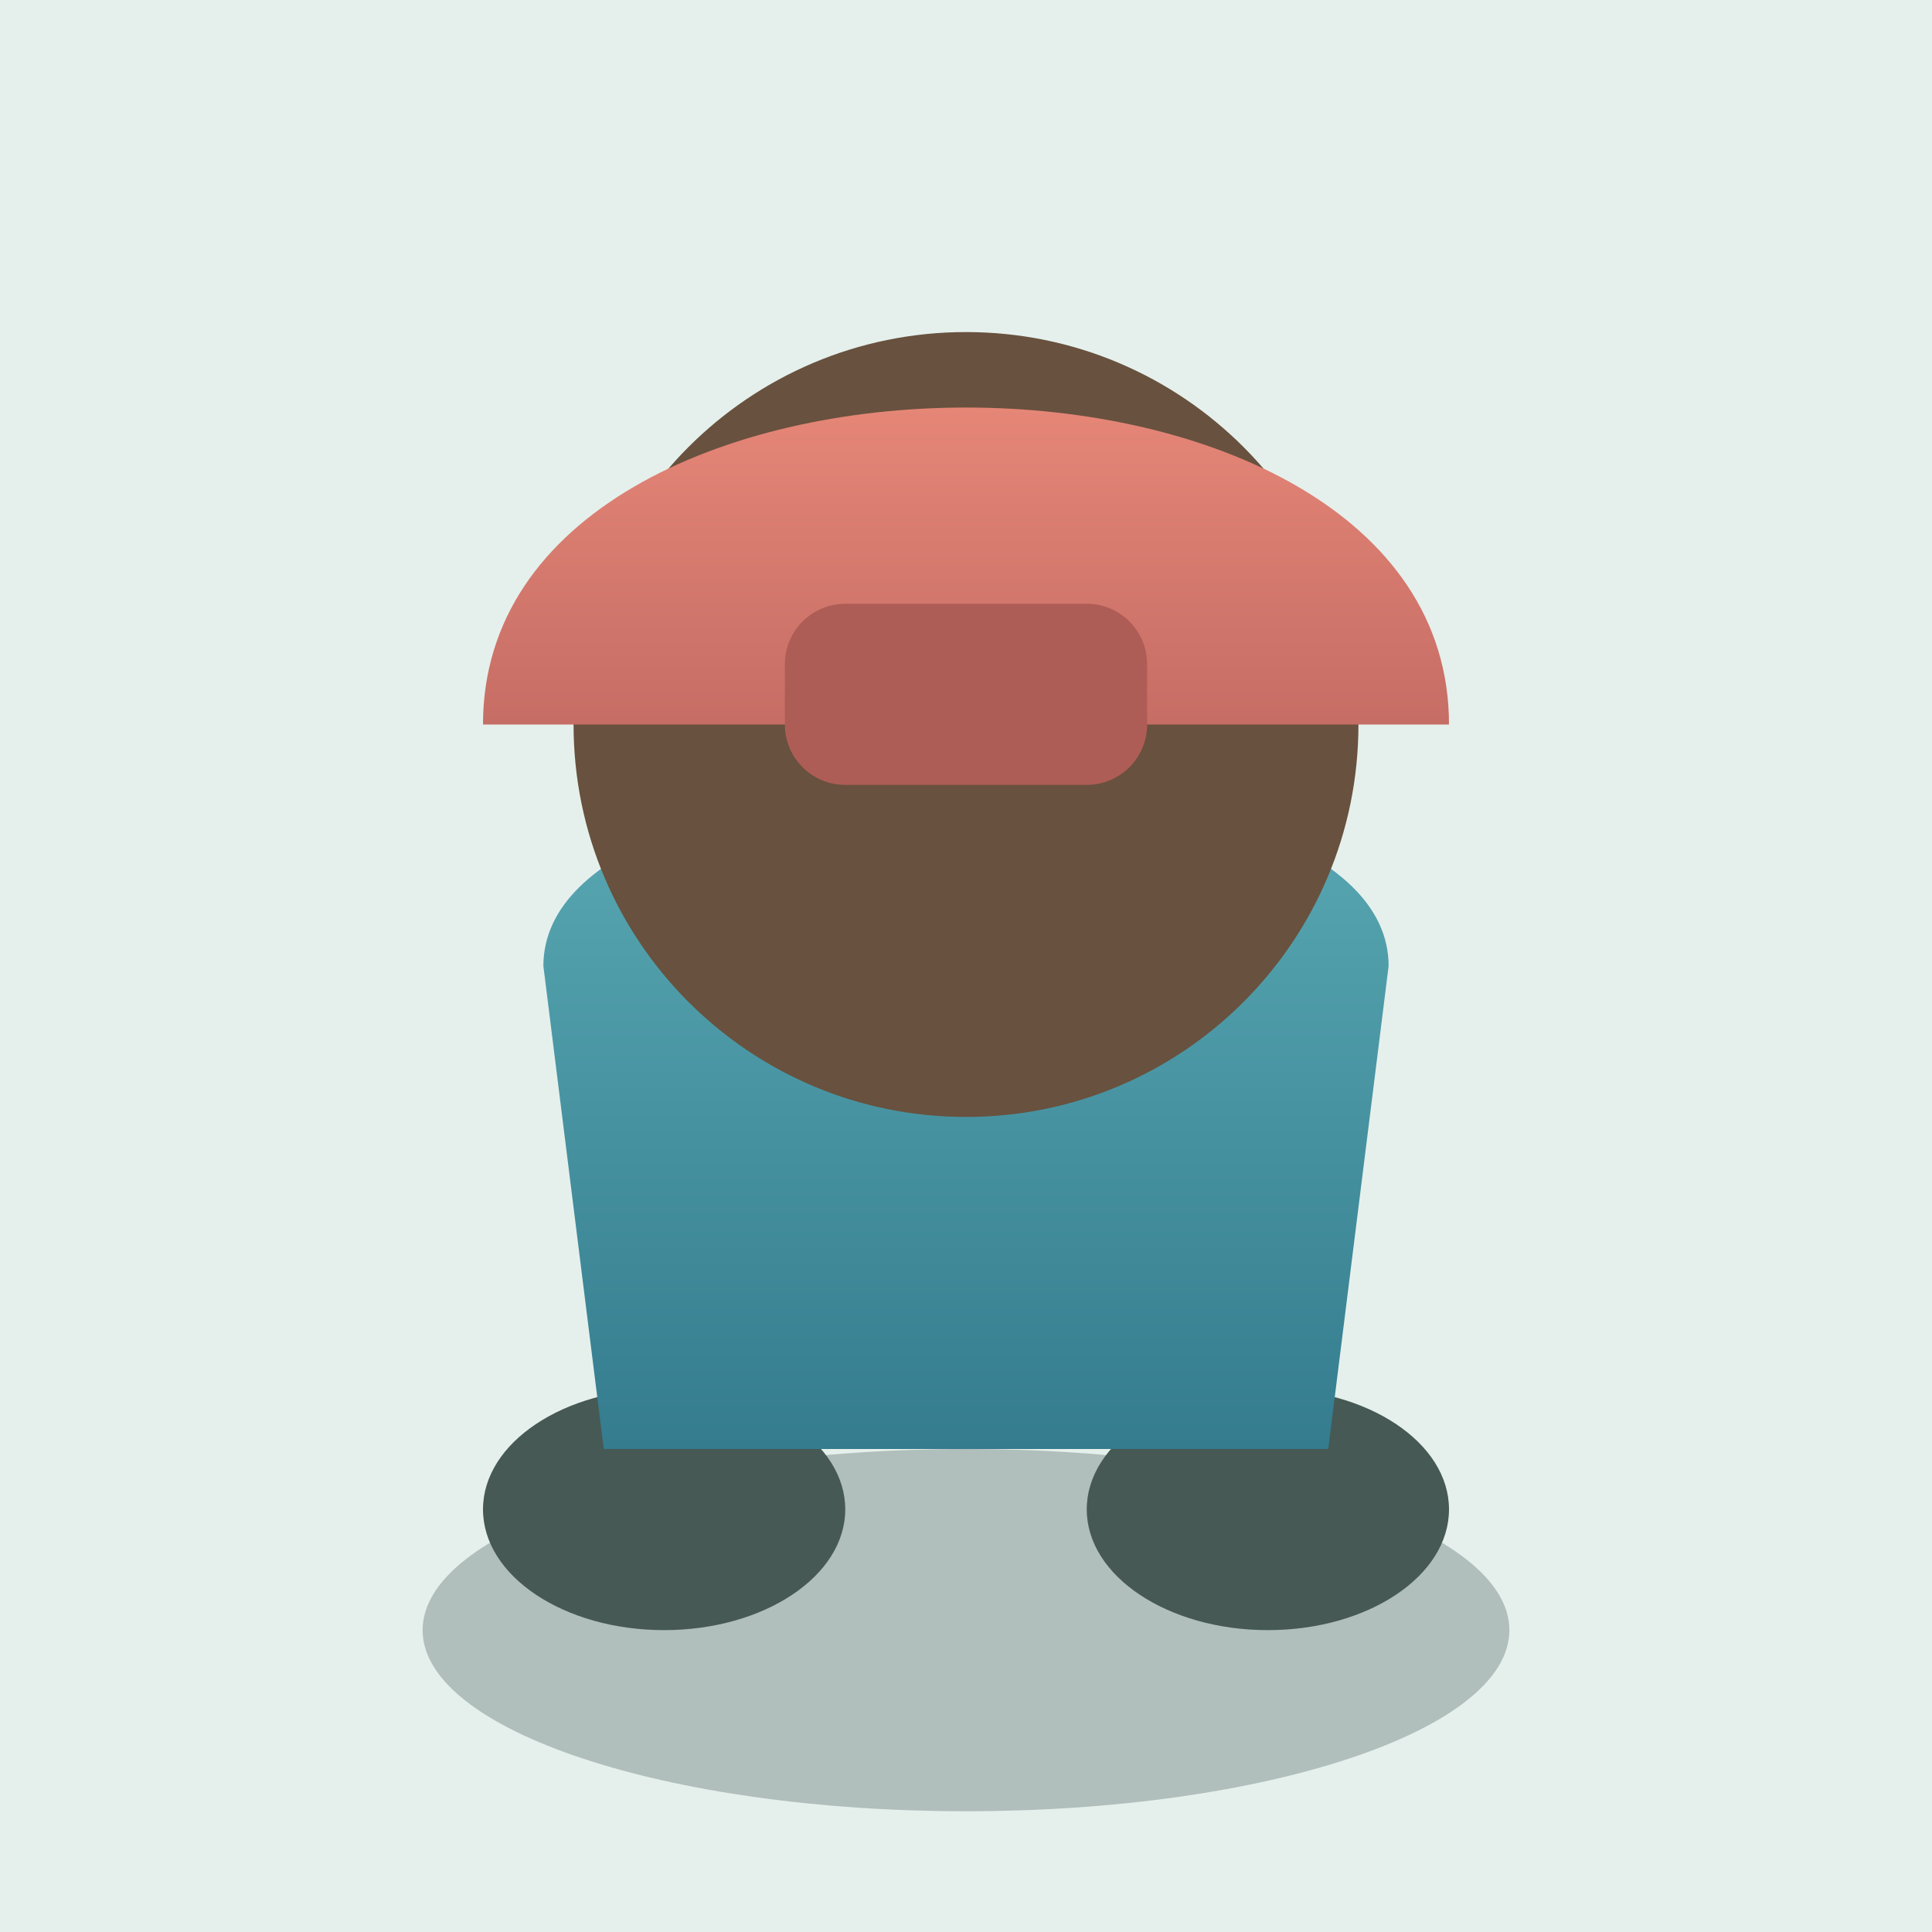
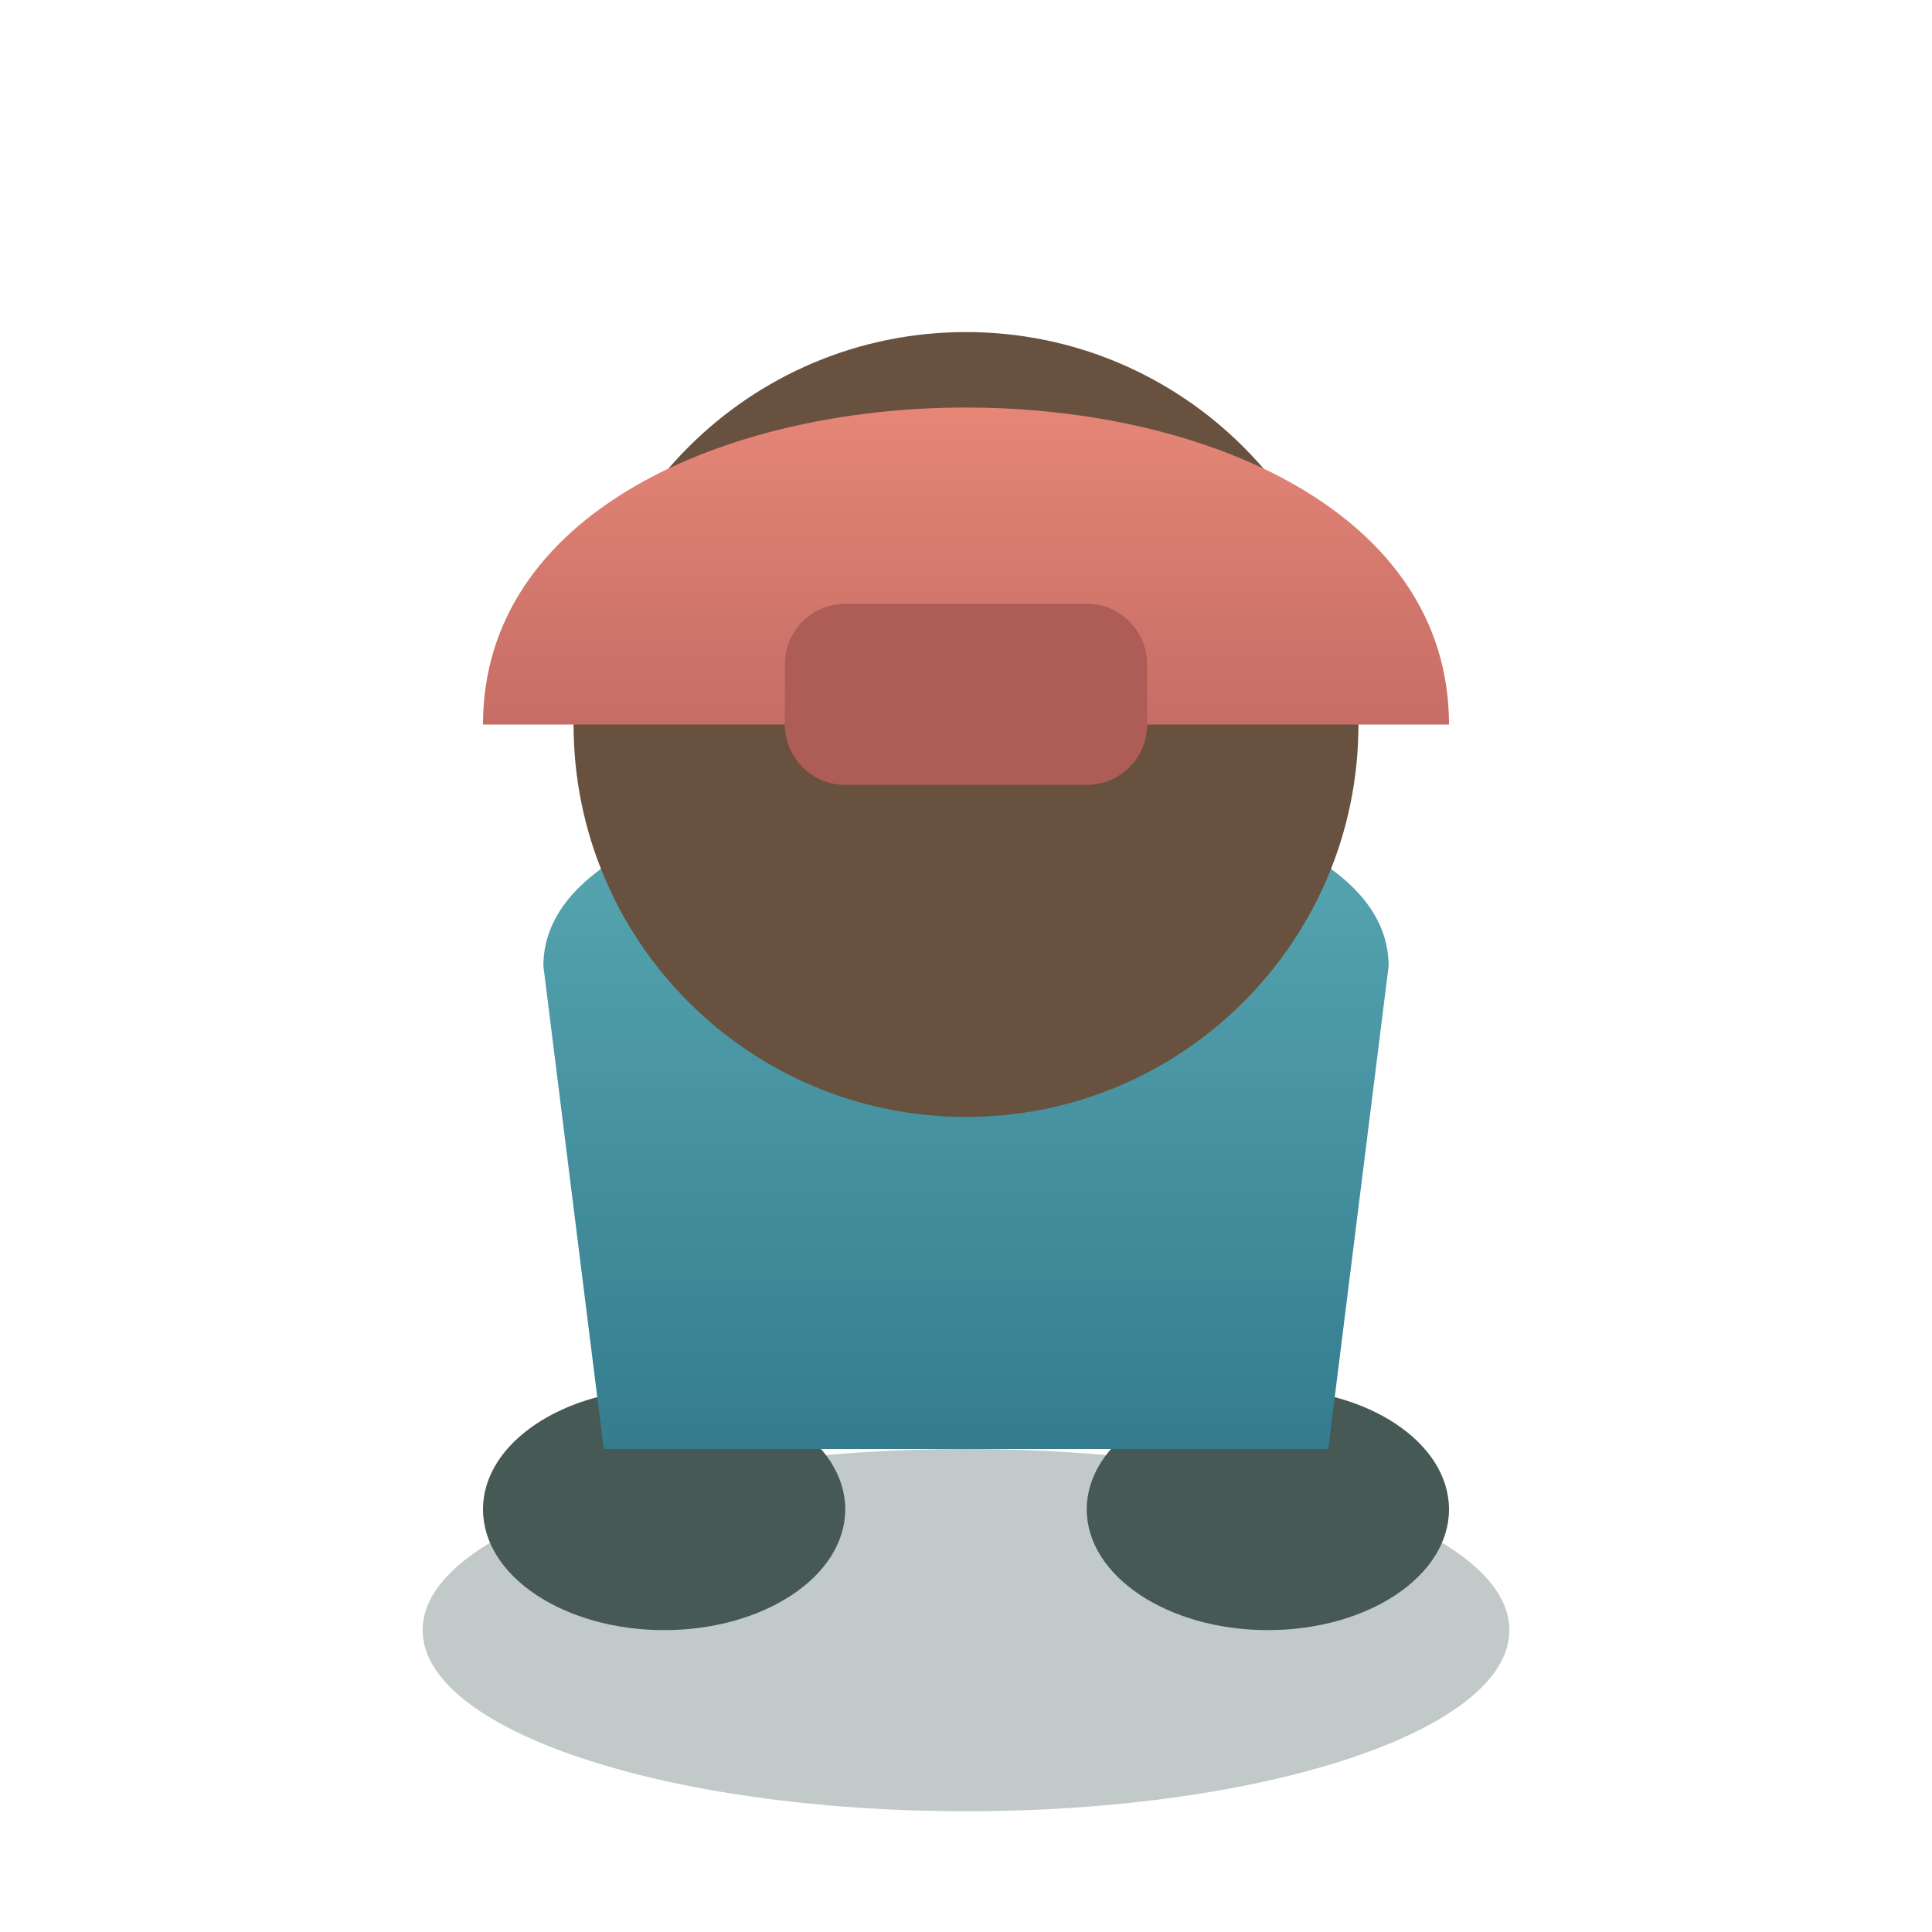
<svg xmlns="http://www.w3.org/2000/svg" viewBox="64 64 64 64" width="64" height="64">
  <defs>
    <pattern id="brick" width="16" height="16" patternUnits="userSpaceOnUse">
      <rect width="16" height="16" fill="#547a78" />
      <path d="M 0,4 L 16,4 M 0,8 L 16,8 M 0,12 L 16,12 M 8,0 L 8,4 M 0,4 L 0,8 M 12,4 L 12,8 M 4,8 L 4,12 M 16,8 L 16,12 M 8,12 L 8,16" stroke="#668d89" stroke-width="1" />
      <path d="M 0,0 L 16,0 M 0,4 L 8,4 M 0,8 L 4,8 M 12,8 L 16,8 M 0,12 L 8,12" stroke="#355f60" stroke-width="1" />
    </pattern>
    <linearGradient id="woodGrad" x1="0%" y1="0%" x2="100%" y2="100%">
      <stop offset="0%" stop-color="#e6ae75" />
      <stop offset="50%" stop-color="#cc8e5e" />
      <stop offset="100%" stop-color="#a76e49" />
    </linearGradient>
    <linearGradient id="woodGradStored" x1="0%" y1="0%" x2="100%" y2="100%">
      <stop offset="0%" stop-color="#a2cba9" />
      <stop offset="50%" stop-color="#72aa8e" />
      <stop offset="100%" stop-color="#497d68" />
    </linearGradient>
    <linearGradient id="capGrad" x1="0%" y1="0%" x2="0%" y2="100%">
      <stop offset="0%" stop-color="#e58677" />
      <stop offset="100%" stop-color="#c66d65" />
    </linearGradient>
    <linearGradient id="shirtGrad" x1="0%" y1="0%" x2="0%" y2="100%">
      <stop offset="0%" stop-color="#5aa9b4" />
      <stop offset="100%" stop-color="#347c8e" />
    </linearGradient>
  </defs>
  <g id="player-up" transform="translate(64, 64)">
-     <rect width="64" height="64" fill="#e5f0ec" />
    <ellipse cx="32" cy="54" rx="18" ry="6" fill="#34494a" opacity="0.3" />
    <ellipse cx="22" cy="50" rx="6" ry="4" fill="#465954" />
    <ellipse cx="42" cy="50" rx="6" ry="4" fill="#465954" />
    <path d="M 18,32 C 18,24 46,24 46,32 L 44,48 L 20,48 Z" fill="url(#shirtGrad)" />
    <circle cx="32" cy="24" r="13" fill="#68513e" />
    <path d="M 16,24 C 16,10 48,10 48,24 Z" fill="url(#capGrad)" />
    <rect x="26" y="20" width="12" height="6" rx="2" fill="#ae5d56" />
  </g>
</svg>
